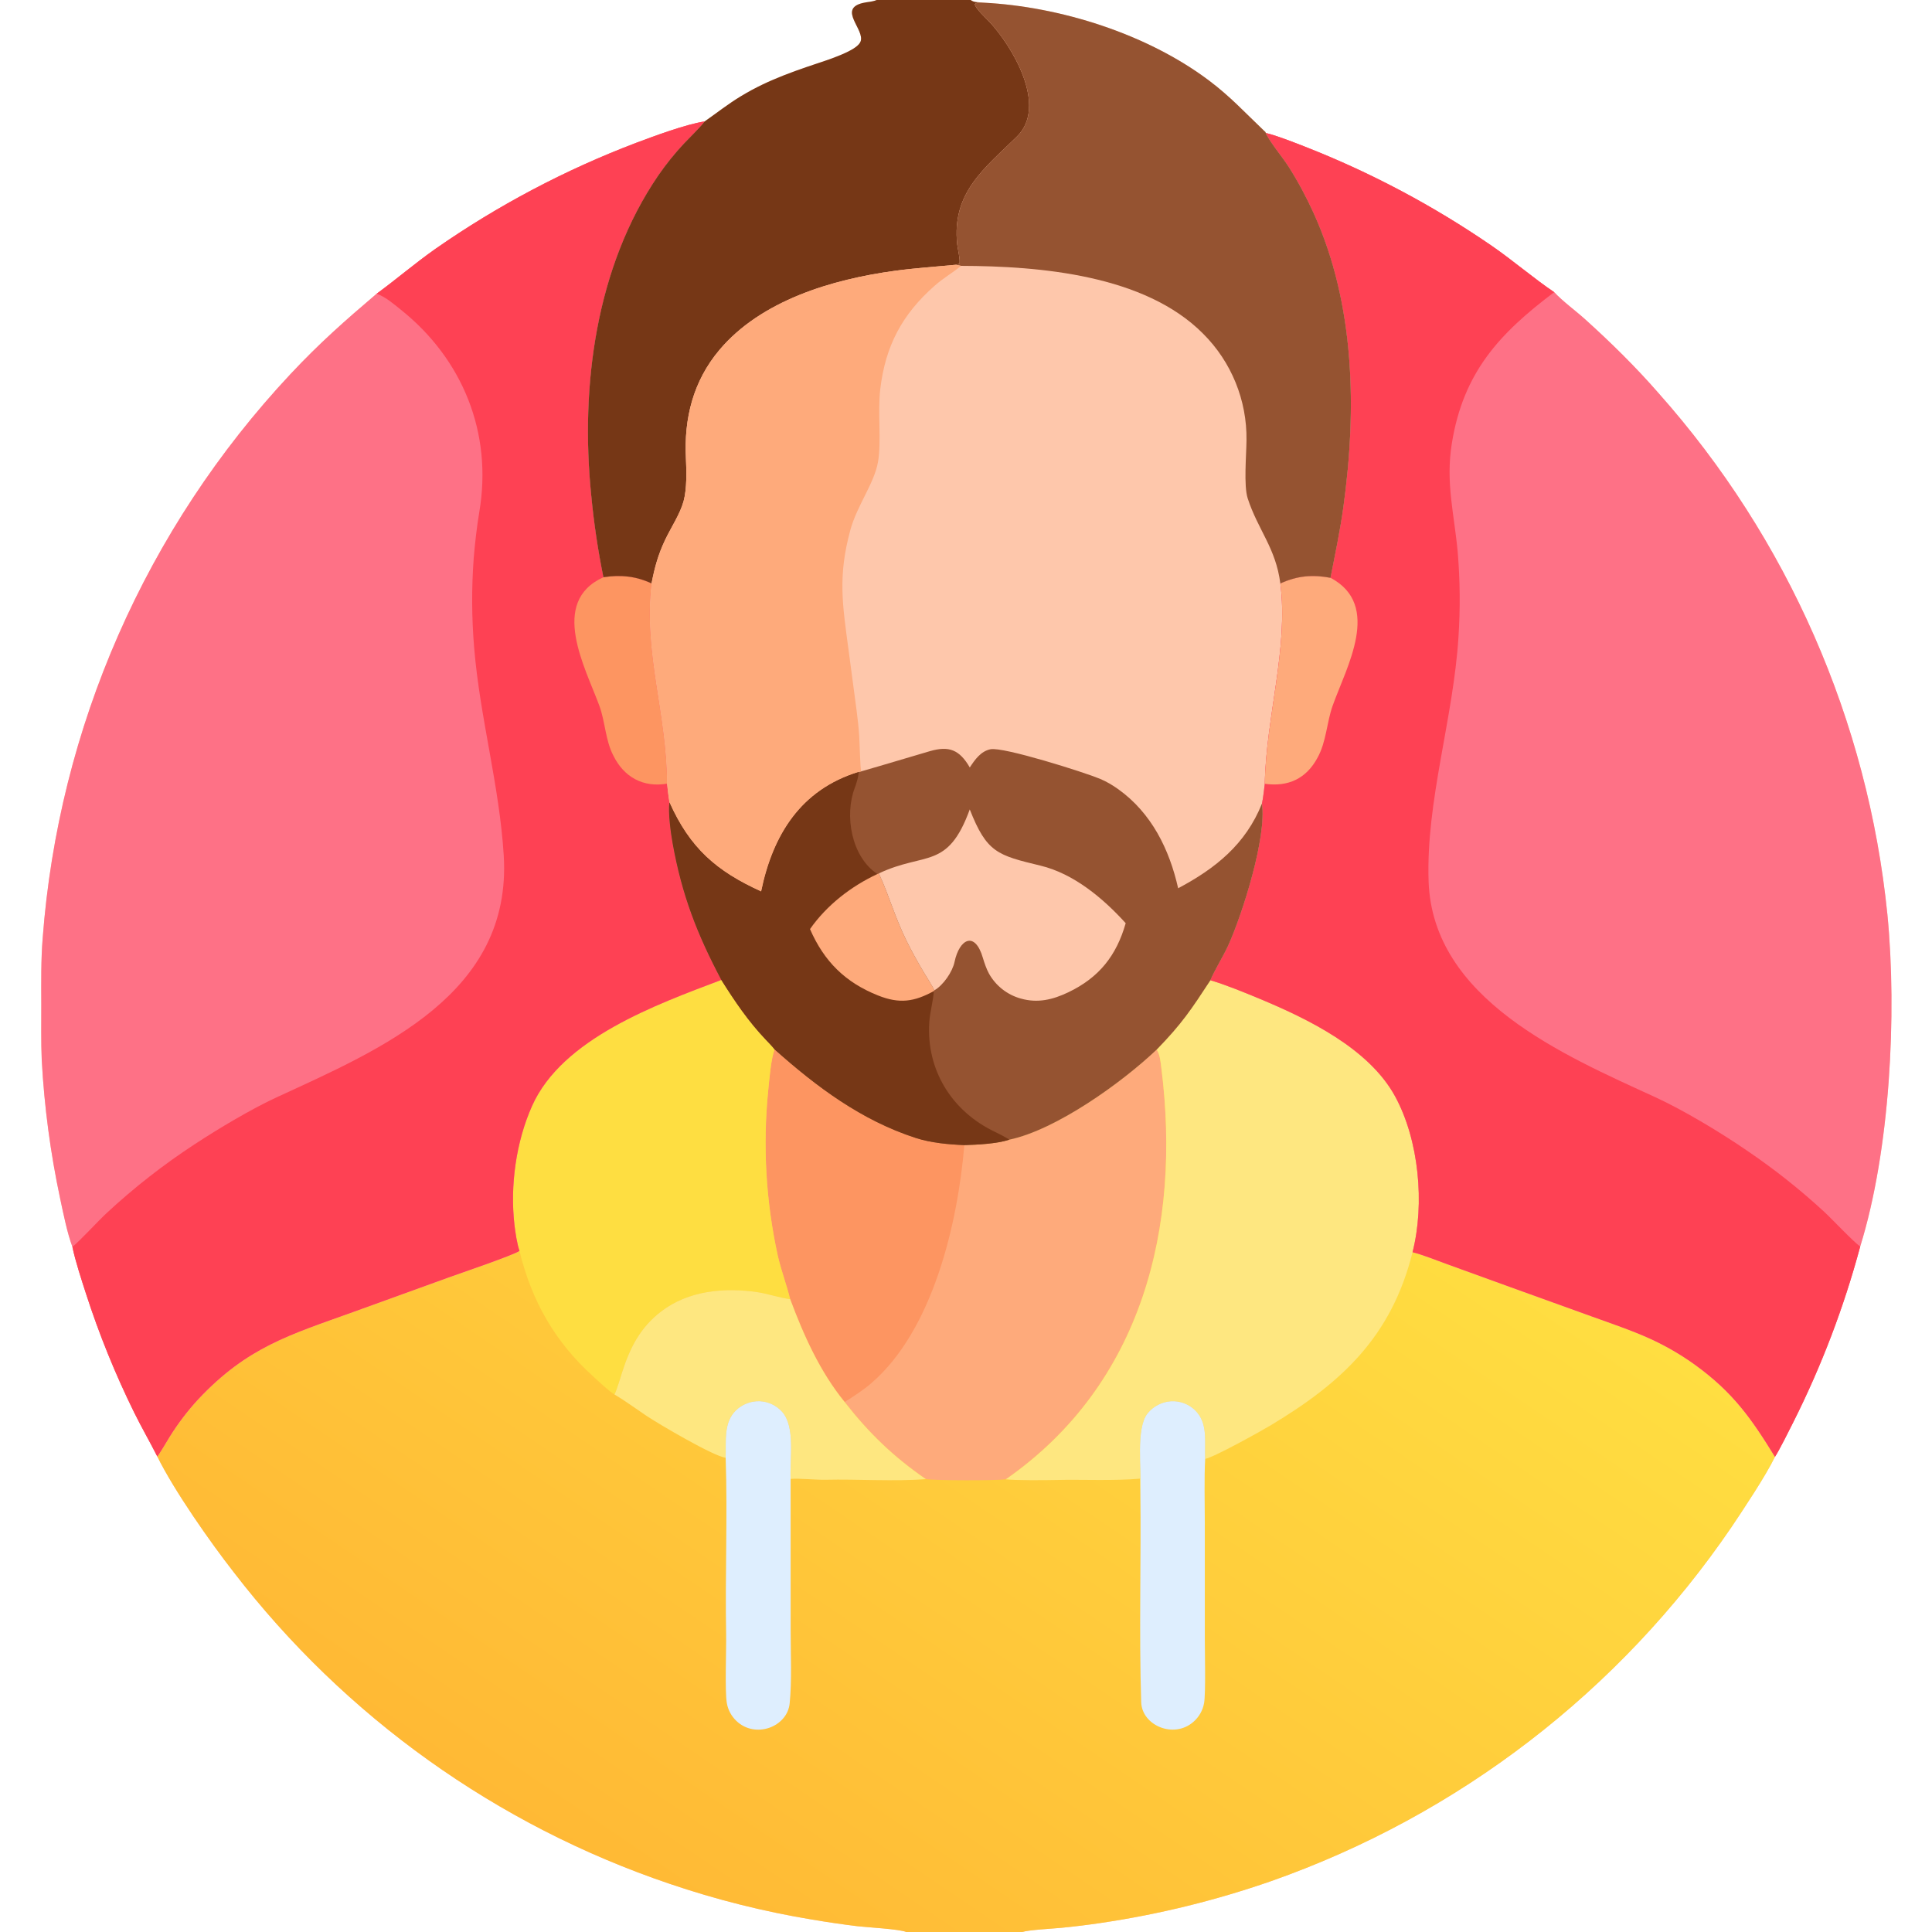
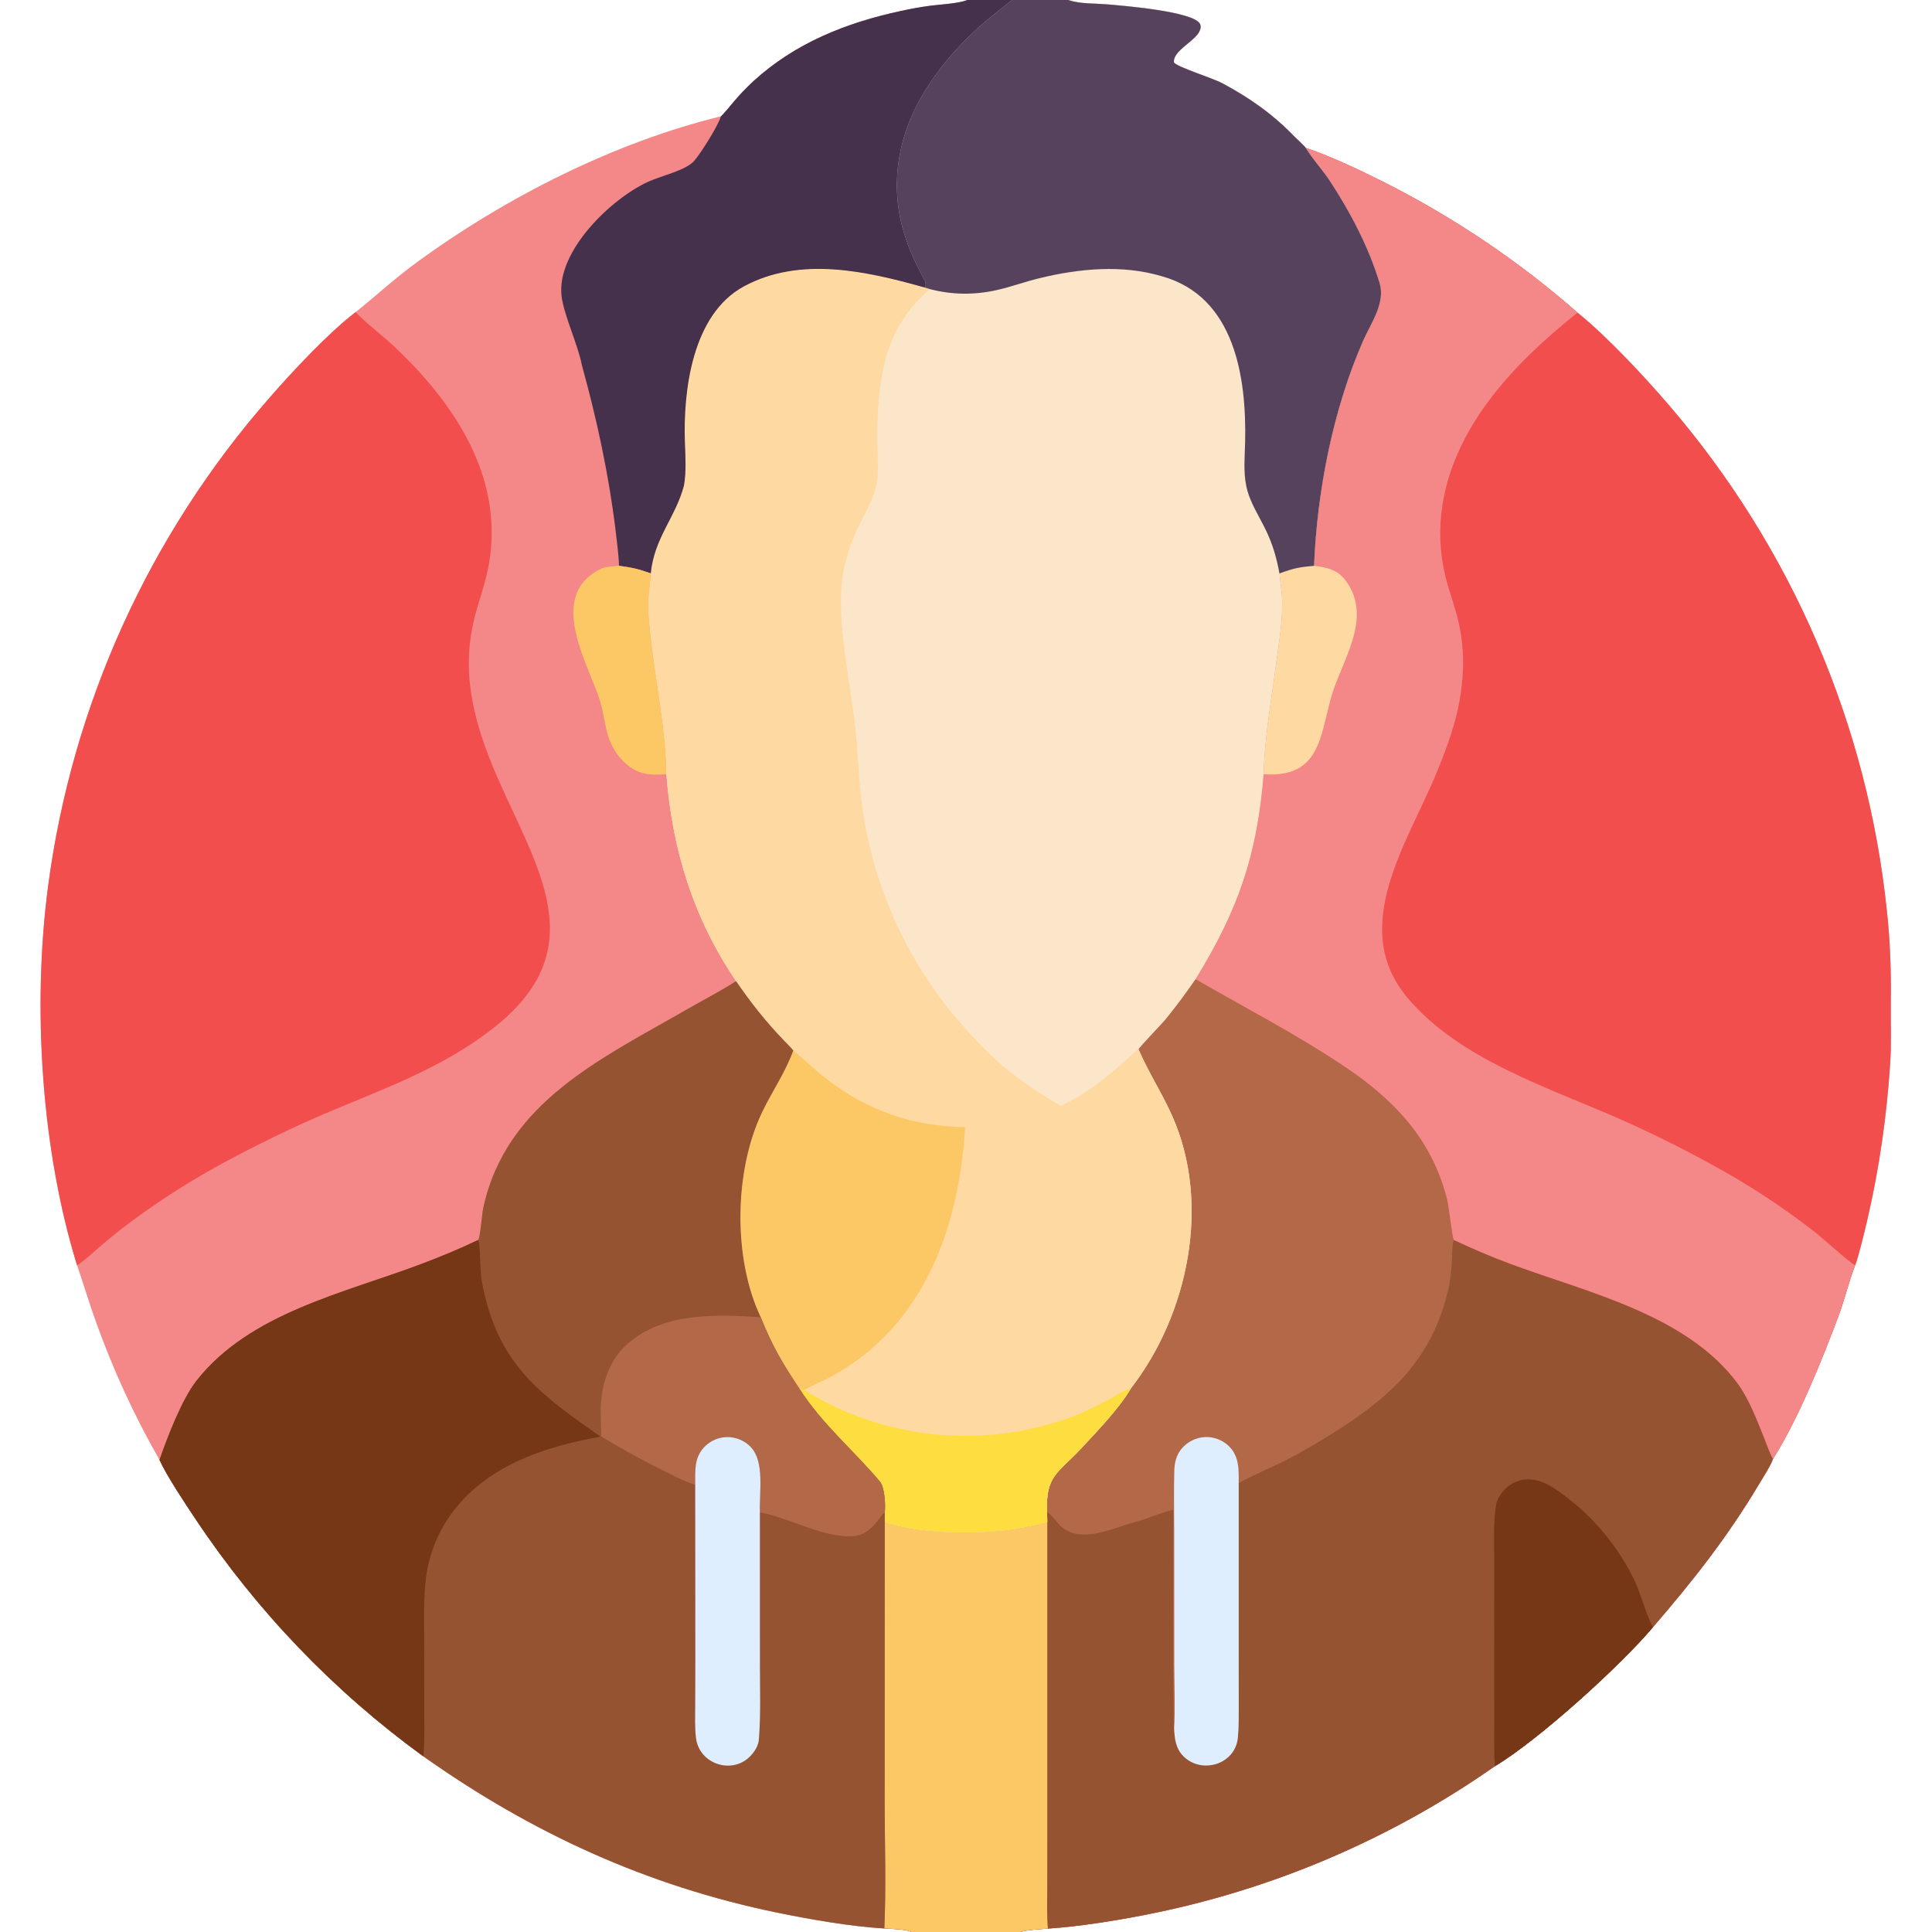
<svg xmlns="http://www.w3.org/2000/svg" width="512" height="512" viewBox="0 0 512 512">
-   <path fill="#FEC7AB" d="M232.35 0L257.233 0C258.268 0.774 259.285 0.504 260.59 0.706C280.996 1.74 303.961 8.989 320.387 21.332C326.068 25.601 329.929 29.841 335.002 34.669C335.43 35.077 335.286 34.827 335.454 35.245C338.281 35.888 343.07 37.8 345.908 38.9C363.32 45.737 379.895 54.539 395.311 65.135C400.904 68.984 406.718 73.988 411.881 77.428C414.079 79.818 417.557 82.344 420.081 84.623C426.907 90.786 433.444 97.207 439.495 104.144C473.77 142.674 495.007 191.04 500.179 242.349C502.764 268.751 500.867 304.94 492.976 330.32C488.66 346.397 482.721 361.993 475.249 376.869C474.412 378.549 471.348 384.688 470.384 386.064C467.914 391.159 462.03 399.976 458.83 404.742C429.205 448.202 386.469 481.059 336.856 498.52C322.213 503.615 307.123 507.323 291.786 509.595C288.285 510.116 284.771 510.549 281.248 510.893C279.042 511.099 272.517 511.451 270.927 512L240.168 512C238.323 511.215 229.904 510.778 227.221 510.465C223.219 509.973 219.228 509.389 215.252 508.713C202.404 506.588 189.752 503.412 177.424 499.217C131.599 483.709 91.401 454.963 61.911 416.613C55.766 408.746 46.158 395.069 41.68 385.971C39.706 382.049 37.524 378.323 35.5 374.202C30.517 364.073 26.273 353.598 22.799 342.857C21.608 339.182 19.947 334.104 19.188 330.426C17.838 326.847 16.751 321.456 15.947 317.662C13.37 305.584 11.738 293.324 11.065 280.993C10.849 276.22 10.958 270.888 10.942 266.087C10.923 260.354 10.85 254.398 11.305 248.7C15.511 192.806 38.69 140.027 77.002 99.113C84.759 90.843 91.29 85.098 99.823 77.832C105.161 73.928 109.74 69.945 115.373 65.968C131.898 54.443 149.78 44.998 168.615 37.845C173.448 36.032 181.664 32.97 186.74 32.178C190.176 29.786 192.781 27.66 196.432 25.45C204.001 20.868 211.483 18.521 219.786 15.728C221.737 14.978 227.261 13.101 228.058 11.009C229.265 7.84 221.937 2.388 228.66 0.788C230.08 0.45 230.912 0.569 232.35 0Z" />
-   <defs>
-     <linearGradient id="gradient_0" gradientUnits="userSpaceOnUse" x1="174.218" y1="507.035" x2="328.108" y2="280.054">
-       <stop offset="0" stop-color="#FFB935" />
-       <stop offset="1" stop-color="#FFDE41" />
-     </linearGradient>
-   </defs>
-   <path fill="url(#gradient_0)" d="M191.159 259.681C194.754 265.392 198.287 270.624 202.945 275.524C203.657 276.273 204.696 277.319 205.284 278.109C216.418 288.027 228.263 296.9 242.7 301.572C246.707 302.869 251.363 303.296 255.56 303.461C259.082 303.358 264.134 303.116 267.482 302.027C279.866 299.419 297.254 286.976 306.55 278.139C313.238 271.258 315.636 267.606 320.774 259.775C324.696 260.916 329.975 263.08 333.771 264.661C346.654 270.026 362.773 277.845 369.7 290.508C376.059 302.134 377.614 319.075 374.341 331.845C376.807 332.434 380.988 334.1 383.557 335.032L400.284 341.098L421.908 348.893C426.954 350.709 432.504 352.587 437.343 354.791C441.497 356.689 445.456 358.987 449.163 361.654C459.267 368.964 464.101 375.855 470.384 386.064C467.914 391.159 462.03 399.976 458.83 404.742C429.205 448.202 386.469 481.059 336.856 498.52C322.213 503.615 307.123 507.323 291.786 509.595C288.285 510.116 284.771 510.549 281.248 510.893C279.042 511.099 272.517 511.451 270.927 512L240.168 512C238.323 511.215 229.904 510.778 227.221 510.465C223.219 509.973 219.228 509.389 215.252 508.713C202.404 506.588 189.752 503.412 177.424 499.217C131.599 483.709 91.401 454.963 61.911 416.613C55.766 408.746 46.158 395.069 41.68 385.971C42.324 385.236 44.341 381.729 45.033 380.639C47.216 377.147 49.719 373.865 52.509 370.836C65.521 356.967 76.742 353.751 93.683 347.654L118.976 338.499C121.614 337.541 136.147 332.604 137.671 331.492C137.048 329.851 136.537 326.393 136.333 324.62C135.141 314.241 136.741 302.637 140.99 293.1C148.97 275.186 173.854 266.241 191.159 259.681Z" />
-   <path fill="#FEAA7B" d="M306.55 278.139C307.426 279.578 307.564 281.369 307.773 283.028C313.07 325.117 302.75 366.828 266.55 392.032C263.769 392.385 248.088 392.37 245.365 391.981C236.687 385.991 230.29 379.79 223.841 371.55C217.289 363.519 212.989 353.896 209.398 344.283C208.472 340.486 207.054 336.829 206.108 332.699C202.968 318.345 202.118 303.586 203.588 288.967C203.854 286.321 204.345 280.354 205.284 278.109C216.418 288.027 228.263 296.9 242.7 301.572C246.707 302.869 251.363 303.296 255.56 303.461C259.082 303.358 264.134 303.116 267.482 302.027C279.866 299.419 297.254 286.976 306.55 278.139Z" />
-   <path fill="#FD9561" d="M205.284 278.109C216.418 288.027 228.263 296.9 242.7 301.572C246.707 302.869 251.363 303.296 255.56 303.461C253.806 324.156 247.285 352.522 230.82 366.637C228.795 368.373 226.12 370.12 223.841 371.55C217.289 363.519 212.989 353.896 209.398 344.283C208.472 340.486 207.054 336.829 206.108 332.699C202.968 318.345 202.118 303.586 203.588 288.967C203.854 286.321 204.345 280.354 205.284 278.109Z" />
-   <path fill="#FEE780" d="M320.774 259.775C324.696 260.916 329.975 263.08 333.771 264.661C346.654 270.026 362.773 277.845 369.7 290.508C376.059 302.134 377.614 319.075 374.341 331.845C368.79 354.122 355.682 366.364 336.742 377.727C334.052 379.34 321.842 386.132 319.384 386.627C319.209 382.042 320.195 377.101 316.693 373.713C314.992 372.067 312.68 371.208 310.317 371.344C307.915 371.507 305.686 372.652 304.156 374.511C300.922 378.482 302.559 389.467 302.21 395.084C302.085 394.263 302.111 392.736 302.099 391.854C295.531 392.481 286.608 392.038 279.824 392.208C277.125 392.275 268.922 392.33 266.55 392.032C302.75 366.828 313.07 325.117 307.773 283.028C307.564 281.369 307.426 279.578 306.55 278.139C313.238 271.258 315.636 267.606 320.774 259.775Z" />
-   <path fill="#FEDE41" d="M191.159 259.681C194.754 265.392 198.287 270.624 202.945 275.524C203.657 276.273 204.696 277.319 205.284 278.109C204.345 280.354 203.854 286.321 203.588 288.967C202.118 303.586 202.968 318.345 206.108 332.699C207.054 336.829 208.472 340.486 209.398 344.283C206.495 343.924 203.555 342.848 200.642 342.423C191.915 341.153 182.433 342.012 175.225 347.541C169.704 351.75 166.947 357.143 164.881 363.621C164.475 364.896 163.379 368.581 162.832 369.548C161.401 368.709 158.602 366.023 157.238 364.797C147.083 355.665 140.86 344.715 137.671 331.492C137.048 329.851 136.537 326.393 136.333 324.62C135.141 314.241 136.741 302.637 140.99 293.1C148.97 275.186 173.854 266.241 191.159 259.681Z" />
-   <path fill="#FEE780" d="M162.832 369.548C163.379 368.581 164.475 364.896 164.881 363.621C166.947 357.143 169.704 351.75 175.225 347.541C182.433 342.012 191.915 341.153 200.642 342.423C203.555 342.848 206.495 343.924 209.398 344.283C212.989 353.896 217.289 363.519 223.841 371.55C230.29 379.79 236.687 385.991 245.365 391.981C237.153 392.639 227.118 391.954 218.804 392.154C216.282 392.215 211.756 391.723 209.521 391.927C209.293 386.52 210.8 378.101 207.288 374.152C205.78 372.467 203.663 371.452 201.404 371.332C199.033 371.235 196.725 372.115 195.021 373.766C191.698 377.027 192.445 381.857 192.31 386.322C189.172 385.965 174.72 377.479 171.229 375.147C168.96 373.632 165.633 371.2 163.093 369.699L162.832 369.548Z" />
-   <path fill="#DEEEFE" d="M192.31 386.322C192.445 381.857 191.698 377.027 195.021 373.766C196.725 372.115 199.033 371.235 201.404 371.332C203.663 371.452 205.78 372.467 207.288 374.152C210.8 378.101 209.293 386.52 209.521 391.927L209.533 432.189C209.534 438.246 209.877 445.494 209.267 451.435C208.626 457.676 200.14 460.864 195.14 456.053C193.814 454.791 192.929 453.135 192.617 451.331C192.062 448.081 192.51 437.095 192.433 433.049C192.14 417.705 192.829 401.632 192.31 386.322Z" />
-   <path fill="#DEEEFE" d="M302.21 395.084C302.559 389.467 300.922 378.482 304.156 374.511C305.686 372.652 307.915 371.507 310.317 371.344C312.68 371.208 314.992 372.067 316.693 373.713C320.195 377.101 319.209 382.042 319.384 386.627C319.101 391.717 319.287 398.365 319.286 403.56L319.291 434.505C319.293 437.883 319.551 448.656 319.099 451.317C318.756 453.263 317.751 455.032 316.254 456.322C311.023 460.892 302.626 457.223 302.431 451.123C301.834 432.495 302.435 413.74 302.21 395.084Z" />
-   <path fill="#FE7186" d="M186.74 32.178L186.572 32.39C185.104 34.209 182.92 36.269 181.273 38.016C178.779 40.681 176.487 43.529 174.416 46.535C157.862 70.79 153.789 102.37 156.661 131.064C157.352 138.421 158.436 145.737 159.908 152.979C164.443 152.271 168.443 152.66 172.667 154.609C170.496 173.056 176.778 189.276 176.778 207.68C176.961 209.322 177.122 210.963 177.409 212.589C177.032 215.476 177.747 220.646 178.267 223.547C180.707 237.169 184.75 247.594 191.159 259.681C173.854 266.241 148.97 275.186 140.99 293.1C136.741 302.637 135.141 314.241 136.333 324.62C136.537 326.393 137.048 329.851 137.671 331.492C136.147 332.604 121.614 337.541 118.976 338.499L93.683 347.654C76.742 353.751 65.521 356.967 52.509 370.836C49.719 373.865 47.216 377.147 45.033 380.639C44.341 381.729 42.324 385.236 41.68 385.971C39.706 382.049 37.524 378.323 35.5 374.202C30.517 364.073 26.273 353.598 22.799 342.857C21.608 339.182 19.947 334.104 19.188 330.426C17.838 326.847 16.751 321.456 15.947 317.662C13.37 305.584 11.738 293.324 11.065 280.993C10.849 276.22 10.958 270.888 10.942 266.087C10.923 260.354 10.85 254.398 11.305 248.7C15.511 192.806 38.69 140.027 77.002 99.113C84.759 90.843 91.29 85.098 99.823 77.832C105.161 73.928 109.74 69.945 115.373 65.968C131.898 54.443 149.78 44.998 168.615 37.845C173.448 36.032 181.664 32.97 186.74 32.178Z" />
-   <path fill="#FE4154" d="M186.74 32.178L186.572 32.39C185.104 34.209 182.92 36.269 181.273 38.016C178.779 40.681 176.487 43.529 174.416 46.535C157.862 70.79 153.789 102.37 156.661 131.064C157.352 138.421 158.436 145.737 159.908 152.979C164.443 152.271 168.443 152.66 172.667 154.609C170.496 173.056 176.778 189.276 176.778 207.68C176.961 209.322 177.122 210.963 177.409 212.589C177.032 215.476 177.747 220.646 178.267 223.547C180.707 237.169 184.75 247.594 191.159 259.681C173.854 266.241 148.97 275.186 140.99 293.1C136.741 302.637 135.141 314.241 136.333 324.62C136.537 326.393 137.048 329.851 137.671 331.492C136.147 332.604 121.614 337.541 118.976 338.499L93.683 347.654C76.742 353.751 65.521 356.967 52.509 370.836C49.719 373.865 47.216 377.147 45.033 380.639C44.341 381.729 42.324 385.236 41.68 385.971C39.706 382.049 37.524 378.323 35.5 374.202C30.517 364.073 26.273 353.598 22.799 342.857C21.608 339.182 19.947 334.104 19.188 330.426C21.093 328.95 25.959 323.604 28.295 321.447C35.532 314.73 43.324 308.639 51.589 303.237C57.812 299.145 66.642 293.876 73.324 290.795C101.061 278.007 135.745 263.419 133.497 226.723C132.358 208.134 127.202 190.326 125.661 171.698C124.995 163.805 124.953 155.872 125.536 147.972C125.853 144.056 126.39 139.399 127.028 135.625C130.559 114.744 122.641 95.142 106.139 82.008C104.127 80.407 102.309 78.776 99.823 77.832C105.161 73.928 109.74 69.945 115.373 65.968C131.898 54.443 149.78 44.998 168.615 37.845C173.448 36.032 181.664 32.97 186.74 32.178Z" />
-   <path fill="#FD9561" d="M159.908 152.979C164.443 152.271 168.443 152.66 172.667 154.609C170.496 173.056 176.778 189.276 176.778 207.68C170.434 208.76 165.344 205.941 162.536 200.225C160.424 196.173 160.392 191.295 158.848 187.066C155.201 177.077 145.405 159.531 159.908 152.979Z" />
-   <path fill="#FE7186" d="M335.454 35.245C338.281 35.888 343.07 37.8 345.908 38.9C363.32 45.737 379.895 54.539 395.311 65.135C400.904 68.984 406.718 73.988 411.881 77.428C414.079 79.818 417.557 82.344 420.081 84.623C426.907 90.786 433.444 97.207 439.495 104.144C473.77 142.674 495.007 191.04 500.179 242.349C502.764 268.751 500.867 304.94 492.976 330.32C488.66 346.397 482.721 361.993 475.249 376.869C474.412 378.549 471.348 384.688 470.384 386.064C464.101 375.855 459.267 368.964 449.163 361.654C445.456 358.987 441.497 356.689 437.343 354.791C432.504 352.587 426.954 350.709 421.908 348.893L400.284 341.098L383.557 335.032C380.988 334.1 376.807 332.434 374.341 331.845C377.614 319.075 376.059 302.134 369.7 290.508C362.773 277.845 346.654 270.026 333.771 264.661C329.975 263.08 324.696 260.916 320.774 259.775C321.731 257.381 324.272 253.26 325.471 250.619C329.293 242.196 335.75 221.765 334.435 212.947C334.765 211.424 334.977 209.305 335.18 207.712C335.531 189.947 341.521 171.535 339.303 154.627C343.774 152.57 347.858 152.224 352.603 153.125C353.821 146.897 355.148 140.627 356.017 134.334C359.586 108.477 359.102 80.644 348.143 56.5C346.293 52.425 344.001 48.106 341.583 44.307C339.825 41.545 337.24 38.587 335.634 35.68C335.574 35.535 335.514 35.39 335.454 35.245Z" />
-   <path fill="#FE4154" d="M335.454 35.245C338.281 35.888 343.07 37.8 345.908 38.9C363.32 45.737 379.895 54.539 395.311 65.135C400.904 68.984 406.718 73.988 411.881 77.428C397.426 88.327 387.777 98.617 384.745 117.546C383.072 127.995 385.395 136.211 386.308 146.319C386.935 153.769 387.004 161.255 386.515 168.716C385.18 190.409 377.867 212.237 378.594 233.553C379.661 264.833 414.46 279.657 438.615 290.741C446.174 294.21 456.157 300.232 462.976 304.924C470.152 309.788 476.957 315.178 483.334 321.049C485.357 322.903 491.339 329.282 492.976 330.32C488.66 346.397 482.721 361.993 475.249 376.869C474.412 378.549 471.348 384.688 470.384 386.064C464.101 375.855 459.267 368.964 449.163 361.654C445.456 358.987 441.497 356.689 437.343 354.791C432.504 352.587 426.954 350.709 421.908 348.893L400.284 341.098L383.557 335.032C380.988 334.1 376.807 332.434 374.341 331.845C377.614 319.075 376.059 302.134 369.7 290.508C362.773 277.845 346.654 270.026 333.771 264.661C329.975 263.08 324.696 260.916 320.774 259.775C321.731 257.381 324.272 253.26 325.471 250.619C329.293 242.196 335.75 221.765 334.435 212.947C334.765 211.424 334.977 209.305 335.18 207.712C335.531 189.947 341.521 171.535 339.303 154.627C343.774 152.57 347.858 152.224 352.603 153.125C353.821 146.897 355.148 140.627 356.017 134.334C359.586 108.477 359.102 80.644 348.143 56.5C346.293 52.425 344.001 48.106 341.583 44.307C339.825 41.545 337.24 38.587 335.634 35.68C335.574 35.535 335.514 35.39 335.454 35.245Z" />
-   <path fill="#FEAA7B" d="M339.303 154.627C343.774 152.57 347.858 152.224 352.603 153.125C366.319 160.394 356.755 176.873 353.155 187.051C351.578 191.513 351.497 196.579 349.165 200.785C346.188 206.358 341.362 208.581 335.18 207.712C335.531 189.947 341.521 171.535 339.303 154.627Z" />
-   <path fill="#955331" d="M257.006 203.385C258.345 201.327 259.911 199.093 262.48 198.561C265.874 197.857 287.471 204.702 291.501 206.391C293.237 207.118 294.83 208.061 296.359 209.155C305.158 215.45 309.899 225.075 312.221 235.399C322.098 230.162 330.123 223.753 334.435 212.947C335.75 221.765 329.293 242.196 325.471 250.619C324.272 253.26 321.731 257.381 320.774 259.775C315.636 267.606 313.238 271.258 306.55 278.139C297.254 286.976 279.866 299.419 267.482 302.027C264.134 303.116 259.082 303.358 255.56 303.461C251.363 303.296 246.707 302.869 242.7 301.572C228.263 296.9 216.418 288.027 205.284 278.109C204.696 277.319 203.657 276.273 202.945 275.524C198.287 270.624 194.754 265.392 191.159 259.681C184.75 247.594 180.707 237.169 178.267 223.547C177.747 220.646 177.032 215.476 177.409 212.589C182.839 224.751 189.868 230.863 201.708 236.232C204.806 221.199 212.233 209.276 227.477 204.573L228.22 204.424C234.285 202.694 240.329 200.844 246.384 199.079C251.495 197.589 254.255 198.669 257.006 203.385Z" />
-   <path fill="#763716" d="M201.708 236.232C204.806 221.199 212.233 209.276 227.477 204.573C227.699 205.303 226.869 207.907 226.537 208.767C223.734 216.01 225.576 227.056 232.523 231.626L232.903 231.459L233.049 231.773C235.653 237.461 237.123 242.957 240.211 249.264C241.655 252.168 243.216 255.013 244.889 257.791C245.469 258.767 247.236 261.544 247.624 262.441L247.465 262.652C247.33 265.275 246.451 268.134 246.27 270.895C245.437 283.597 252.27 294.529 263.677 299.959C264.599 300.398 266.638 301.437 267.482 302.027C264.134 303.116 259.082 303.358 255.56 303.461C251.363 303.296 246.707 302.869 242.7 301.572C228.263 296.9 216.418 288.027 205.284 278.109C204.696 277.319 203.657 276.273 202.945 275.524C198.287 270.624 194.754 265.392 191.159 259.681C184.75 247.594 180.707 237.169 178.267 223.547C177.747 220.646 177.032 215.476 177.409 212.589C182.839 224.751 189.868 230.863 201.708 236.232Z" />
-   <path fill="#FEAA7B" d="M232.523 231.626L232.903 231.459L233.049 231.773C235.653 237.461 237.123 242.957 240.211 249.264C241.655 252.168 243.216 255.013 244.889 257.791C245.469 258.767 247.236 261.544 247.624 262.441L247.465 262.652C242.264 265.495 238.383 266.071 232.712 263.818C224.001 260.355 218.391 254.784 214.659 246.221C219.08 239.883 225.555 234.874 232.523 231.626Z" />
-   <path fill="#FEC7AB" d="M256.996 214.503C261.504 225.941 264.285 226.641 275.76 229.408C284.536 231.525 292.325 238.031 298.32 244.657C295.874 253.241 291.269 259.076 283.093 262.977C278.984 264.938 274.993 265.902 270.493 264.619C266.931 263.627 263.91 261.257 262.097 258.034C261.454 256.89 260.837 255.095 260.474 253.85C258.375 246.646 254.252 248.778 252.961 254.928C252.412 257.54 249.994 261.078 247.624 262.441C247.236 261.544 245.469 258.767 244.889 257.791C243.216 255.013 241.655 252.168 240.211 249.264C237.123 242.957 235.653 237.461 233.049 231.773L232.903 231.459C245.206 225.65 251.128 230.621 256.996 214.503Z" />
-   <path fill="#763716" d="M232.35 0L257.233 0C258.268 0.774 259.285 0.504 260.59 0.706C259.416 0.735 259.123 0.534 258.323 1.076C258.457 2.22 261.29 4.809 262.132 5.703C268.218 12.164 277.787 28.063 269.49 36.197C260.872 44.645 252.213 51.018 253.67 64.754C253.779 65.788 254.574 69.145 254.23 69.904L253.308 70.166C247.997 70.679 242.387 71.054 237.139 71.768C220.601 74.018 201.709 79.588 190.642 92.753C183.662 101.056 181.236 110.907 181.778 121.517C181.95 124.897 182.039 129.569 181.161 132.808C180.256 136.146 177.87 139.734 176.344 142.914C174.425 146.915 173.509 150.293 172.667 154.609C168.443 152.66 164.443 152.271 159.908 152.979C158.436 145.737 157.352 138.421 156.661 131.064C153.789 102.37 157.862 70.79 174.416 46.535C176.487 43.529 178.779 40.681 181.273 38.016C182.92 36.269 185.104 34.209 186.572 32.39L186.74 32.178C190.176 29.786 192.781 27.66 196.432 25.45C204.001 20.868 211.483 18.521 219.786 15.728C221.737 14.978 227.261 13.101 228.058 11.009C229.265 7.84 221.937 2.388 228.66 0.788C230.08 0.45 230.912 0.569 232.35 0Z" />
-   <path fill="#955331" d="M260.59 0.706C280.996 1.74 303.961 8.989 320.387 21.332C326.068 25.601 329.929 29.841 335.002 34.669C335.43 35.077 335.286 34.827 335.454 35.245C335.514 35.39 335.574 35.535 335.634 35.68C337.24 38.587 339.825 41.545 341.583 44.307C344.001 48.106 346.293 52.425 348.143 56.5C359.102 80.644 359.586 108.477 356.017 134.334C355.148 140.627 353.821 146.897 352.603 153.125C347.858 152.224 343.774 152.57 339.303 154.627C338.1 145.2 333.353 140.405 330.655 132.077C329.56 128.697 330.308 120.572 330.334 116.673C330.483 106.09 326.334 95.9 318.836 88.43C303.353 72.823 275.566 70.521 254.682 70.452L253.308 70.166L254.23 69.904C254.574 69.145 253.779 65.788 253.67 64.754C252.213 51.018 260.872 44.645 269.49 36.197C277.787 28.063 268.218 12.164 262.132 5.703C261.29 4.809 258.457 2.22 258.323 1.076C259.123 0.534 259.416 0.735 260.59 0.706Z" />
-   <path fill="#FEAA7B" d="M253.308 70.166L254.682 70.452L254.497 70.607C252.354 72.376 250.151 73.558 247.711 75.704C239.048 83.324 234.624 91.711 233.279 103.124C232.558 109.242 233.629 116.961 232.681 122.417C231.691 128.115 227.122 133.945 225.345 140.483C222.01 152.751 223.269 160.241 224.875 172.237L226.996 188.186C227.304 190.546 227.543 192.713 227.7 194.995C227.803 196.499 227.958 203.616 228.22 204.424L227.477 204.573C212.233 209.276 204.806 221.199 201.708 236.232C189.868 230.863 182.839 224.751 177.409 212.589C177.122 210.963 176.961 209.322 176.778 207.68C176.778 189.276 170.496 173.056 172.667 154.609C173.509 150.293 174.425 146.915 176.344 142.914C177.87 139.734 180.256 136.146 181.161 132.808C182.039 129.569 181.95 124.897 181.778 121.517C181.236 110.907 183.662 101.056 190.642 92.753C201.709 79.588 220.601 74.018 237.139 71.768C242.387 71.054 247.997 70.679 253.308 70.166Z" />
+   <path fill="#F48787" d="M256.322 0L268.199 0L283.13 0C283.197 0.025 283.263 0.051 283.331 0.074C286.159 1.037 290.094 0.879 293.098 1.131C296.896 1.449 316.579 2.989 318.05 6.4C318.368 7.137 318.102 7.924 317.727 8.578C316.281 11.102 310.724 13.648 311.116 16.554C312.018 17.803 321.262 20.628 323.977 22.082C331.201 25.95 337.32 30.255 343.053 36.194C343.646 36.809 345.711 38.673 346.051 39.203C351.997 41.142 359.887 44.836 365.549 47.684C384.497 57.091 402.145 68.915 418.054 82.859C425.779 89.053 435.881 99.891 442.322 107.416C474.799 145.177 494.942 191.972 500.049 241.515C500.914 249.264 501.183 257.44 501.076 265.233C501.006 270.372 501.252 276.509 500.93 281.569C500.047 295.477 498.008 309.826 494.822 323.394C494.297 325.627 492.489 333.314 491.633 335.312L491.535 335.561C489.973 339.621 488.846 344.404 487.289 348.558C482.847 360.411 476.622 375.948 469.867 386.624C469.316 388.303 466.925 392.026 465.93 393.689C457.673 407.485 448.524 419.07 438.055 431.212C429.631 441.266 407.665 461.213 396.174 468.049C368.306 487.568 336.644 501.008 303.244 507.497C295.457 509.031 285.704 510.581 277.725 511.094C275.866 511.259 271.986 511.417 270.425 512L241.601 512C240.06 511.234 236.211 511.169 234.346 511.07C225.382 510.532 214.798 508.686 205.996 506.876C171.351 499.752 140.903 485.764 112.132 465.412C88.499 448.228 68.103 426.986 51.894 402.674C49.213 398.684 44.206 391.147 42.277 386.892C35.597 375.218 29.961 362.976 25.433 350.311C23.629 345.32 22.139 340.308 20.422 335.299C10.922 304.62 8.537 266.615 12.764 234.757C19.126 186.763 39.562 141.73 71.492 105.339C77.558 98.38 87.001 88.254 94.246 82.71C100.014 78.103 104.762 73.643 110.972 69.132C134.367 52.14 162.933 37.696 191.039 30.83C191.883 30.106 193.631 27.912 194.444 26.962C196.061 25.044 197.795 23.228 199.638 21.526C210.788 11.347 224.259 6.018 238.789 2.893C241.397 2.312 244.029 1.847 246.678 1.5C249.208 1.171 254.191 0.918 256.322 0Z" />
+   <path fill="#F24E4E" d="M346.051 39.203C351.997 41.142 359.887 44.836 365.549 47.684C384.497 57.091 402.145 68.915 418.054 82.859C425.779 89.053 435.881 99.891 442.322 107.416C474.799 145.177 494.942 191.972 500.049 241.515C500.914 249.264 501.183 257.44 501.076 265.233C501.006 270.372 501.252 276.509 500.93 281.569C500.047 295.477 498.008 309.826 494.822 323.394C494.297 325.627 492.489 333.314 491.633 335.312L491.535 335.561C489.973 339.621 488.846 344.404 487.289 348.558C482.847 360.411 476.622 375.948 469.867 386.624C469.316 388.303 466.925 392.026 465.93 393.689C457.673 407.485 448.524 419.07 438.055 431.212C429.631 441.266 407.665 461.213 396.174 468.049C368.306 487.568 336.644 501.008 303.244 507.497C295.457 509.031 285.704 510.581 277.725 511.094C275.866 511.259 271.986 511.417 270.425 512L241.601 512C240.06 511.234 236.211 511.169 234.346 511.07C234.839 501.101 234.447 487.561 234.446 477.382L234.475 403.342C243.748 406.826 262.708 406.833 272.368 404.559C273.603 404.268 276.428 403.819 277.535 403.353L277.489 400.693C277.059 391.054 280.36 390.439 286.371 384.004C290.509 379.573 296.646 373.188 299.678 367.972C314.944 348.267 320.951 319.008 310.7 295.845C307.982 289.705 304.47 284.412 301.712 278.069C302.126 277.275 307.799 271.471 309.025 269.961C311.852 266.477 314.247 263.194 316.827 259.503C328.131 241.154 333.111 226.785 334.875 205.191C335.147 195.005 337.006 185.104 338.312 175.029C339.105 168.909 340.237 162.87 339.611 156.687C339.452 155.11 339.217 153.549 339.072 151.972C342.751 150.601 344.34 150.276 348.24 149.937C349.016 130.213 353.303 108.275 361.321 90.154C363.313 85.65 367.211 80.28 365.613 75.015C362.705 65.433 357.873 56.229 352.383 47.877C350.439 44.93 348.09 42.468 346.255 39.533L346.051 39.203Z" />
+   <path fill="#955331" d="M316.827 259.503C330.063 267.123 343.389 274.003 356.115 282.507C369.417 291.396 379.402 301.793 383.462 317.722C384.024 319.927 384.794 327.648 385.264 328.59C390.668 331.103 394.723 332.871 400.385 334.976C420.603 342.489 446.994 348.36 460.494 366.632C463.508 370.71 465.611 376.332 467.508 381.025C468.153 382.621 469.03 385.252 469.867 386.624C469.316 388.303 466.925 392.026 465.93 393.689C457.673 407.485 448.524 419.07 438.055 431.212C429.631 441.266 407.665 461.213 396.174 468.049C368.306 487.568 336.644 501.008 303.244 507.497C295.457 509.031 285.704 510.581 277.725 511.094C275.866 511.259 271.986 511.417 270.425 512L241.601 512C240.06 511.234 236.211 511.169 234.346 511.07C234.839 501.101 234.447 487.561 234.446 477.382L234.475 403.342C243.748 406.826 262.708 406.833 272.368 404.559C273.603 404.268 276.428 403.819 277.535 403.353L277.489 400.693C277.059 391.054 280.36 390.439 286.371 384.004C290.509 379.573 296.646 373.188 299.678 367.972C314.944 348.267 320.951 319.008 310.7 295.845C307.982 289.705 304.47 284.412 301.712 278.069C302.126 277.275 307.799 271.471 309.025 269.961C311.852 266.477 314.247 263.194 316.827 259.503Z" />
+   <path fill="#B36948" d="M316.827 259.503C330.063 267.123 343.389 274.003 356.115 282.507C369.417 291.396 379.402 301.793 383.462 317.722C384.024 319.927 384.794 327.648 385.264 328.59C384.78 329.859 384.863 333.185 384.733 334.673C384.51 337.227 384.396 339.69 383.685 342.193C378.97 362.071 366.332 371.933 349.778 381.924C346.811 383.729 343.78 385.427 340.692 387.016C339.108 387.817 328.9 392.479 328.265 393.059L328.265 438.552L328.278 451.989C328.278 454.923 328.321 457.449 328.046 460.465C327.402 467.532 318.611 470.224 313.732 465.533C311.583 463.467 311.272 460.781 311.153 457.939C310.685 456.912 310.945 404.957 310.949 400.087C307.519 400.923 304.158 402.477 300.77 403.377C294.486 405.045 285.408 409.795 280.235 403.507C279.352 402.433 278.607 401.493 277.489 400.693C277.059 391.054 280.36 390.439 286.371 384.004C290.509 379.573 296.646 373.188 299.678 367.972C314.944 348.267 320.951 319.008 310.7 295.845C307.982 289.705 304.47 284.412 301.712 278.069C302.126 277.275 307.799 271.471 309.025 269.961C311.852 266.477 314.247 263.194 316.827 259.503Z" />
+   <path fill="#DEEEFE" d="M311.153 457.939C311.472 454.021 311.192 444.996 311.192 440.774L311.174 405.693C311.156 400.385 311.053 395.035 311.205 389.73C311.266 387.619 311.736 385.604 313.116 383.943C314.673 382.092 316.926 380.966 319.341 380.833C321.691 380.737 323.977 381.61 325.664 383.249C328.45 385.975 328.286 389.523 328.265 393.059L328.265 438.552L328.278 451.989C328.278 454.923 328.321 457.449 328.046 460.465C327.402 467.532 318.611 470.224 313.732 465.533C311.583 463.467 311.272 460.781 311.153 457.939Z" />
+   <path fill="#FCC865" d="M234.475 403.342C243.748 406.826 262.708 406.833 272.368 404.559C273.603 404.268 276.428 403.819 277.535 403.353L277.536 477.709L277.528 499.527C277.527 502.428 277.363 508.518 277.725 511.094C275.866 511.259 271.986 511.417 270.425 512L241.601 512C240.06 511.234 236.211 511.169 234.346 511.07C234.839 501.101 234.447 487.561 234.446 477.382L234.475 403.342Z" />
+   <path fill="#763716" d="M396.174 468.049C395.894 464.975 395.996 459.22 395.992 455.969L395.981 434.367L395.977 413.48C395.972 408.729 395.722 402.99 396.548 398.352C397.123 396.374 398.989 394.113 400.743 393.168C406.103 390.279 410.843 393.444 415.027 396.679C422.787 402.57 429.032 410.223 433.248 419.007C434.86 422.435 436.451 428.56 438.055 431.212C429.631 441.266 407.665 461.213 396.174 468.049Z" />
+   <path fill="#F48787" d="M346.051 39.203C351.997 41.142 359.887 44.836 365.549 47.684C384.497 57.091 402.145 68.915 418.054 82.859C401.177 96.315 384.416 113.712 381.944 136.23C381.277 142.585 381.872 149.01 383.695 155.135C384.63 158.314 385.894 161.939 386.589 165.138C387.639 169.878 387.972 174.748 387.577 179.586C386.864 188.886 384.197 196.25 380.787 204.602C373.222 223.135 357.244 245.519 372.922 264.326C386.693 280.846 410.745 288.331 429.611 296.701C439.966 301.291 450.062 306.445 459.853 312.14C467.214 316.49 474.287 321.31 481.03 326.568C483.419 328.452 489.641 334.21 491.633 335.312L491.535 335.561C489.973 339.621 488.846 344.404 487.289 348.558C482.847 360.411 476.622 375.948 469.867 386.624C469.03 385.252 468.153 382.621 467.508 381.025C465.611 376.332 463.508 370.71 460.494 366.632C446.994 348.36 420.603 342.489 400.385 334.976C394.723 332.871 390.668 331.103 385.264 328.59C384.794 327.648 384.024 319.927 383.462 317.722C379.402 301.793 369.417 291.396 356.115 282.507C343.389 274.003 330.063 267.123 316.827 259.503C328.131 241.154 333.111 226.785 334.875 205.191C335.147 195.005 337.006 185.104 338.312 175.029C339.105 168.909 340.237 162.87 339.611 156.687C339.452 155.11 339.217 153.549 339.072 151.972C342.751 150.601 344.34 150.276 348.24 149.937C349.016 130.213 353.303 108.275 361.321 90.154C363.313 85.65 367.211 80.28 365.613 75.015C362.705 65.433 357.873 56.229 352.383 47.877C350.439 44.93 348.09 42.468 346.255 39.533L346.051 39.203Z" />
+   <path fill="#FED9A1" d="M348.24 149.937C351.699 150.418 354.44 150.868 356.709 153.977C363.947 163.894 355.474 175.224 352.792 184.712C349.799 195.303 349.814 206.185 334.875 205.191C335.147 195.005 337.006 185.104 338.312 175.029C339.105 168.909 340.237 162.87 339.611 156.687C339.452 155.11 339.217 153.549 339.072 151.972C342.751 150.601 344.34 150.276 348.24 149.937Z" />
+   <path fill="#FCE6CA" d="M268.199 0L283.13 0C283.197 0.025 283.263 0.051 283.331 0.074C286.159 1.037 290.094 0.879 293.098 1.131C296.896 1.449 316.579 2.989 318.05 6.4C318.368 7.137 318.102 7.924 317.727 8.578C316.281 11.102 310.724 13.648 311.116 16.554C312.018 17.803 321.262 20.628 323.977 22.082C331.201 25.95 337.32 30.255 343.053 36.194C343.646 36.809 345.711 38.673 346.051 39.203L346.255 39.533C348.09 42.468 350.439 44.93 352.383 47.877C357.873 56.229 362.705 65.433 365.613 75.015C367.211 80.28 363.313 85.65 361.321 90.154C353.303 108.275 349.016 130.213 348.24 149.937C344.34 150.276 342.751 150.601 339.072 151.972C339.217 153.549 339.452 155.11 339.611 156.687C340.237 162.87 339.105 168.909 338.312 175.029C337.006 185.104 335.147 195.005 334.875 205.191C333.111 226.785 328.131 241.154 316.827 259.503C314.247 263.194 311.852 266.477 309.025 269.961C307.799 271.471 302.126 277.275 301.712 278.069C304.47 284.412 307.982 289.705 310.7 295.845C320.951 319.008 314.944 348.267 299.678 367.972C296.646 373.188 290.509 379.573 286.371 384.004C280.36 390.439 277.059 391.054 277.489 400.693L277.535 403.353C276.428 403.819 273.603 404.268 272.368 404.559C262.708 406.833 243.748 406.826 234.475 403.342L234.471 400.951C234.71 398.914 234.491 394.179 233.171 392.611C226.24 384.381 217.704 377.25 211.864 368.022C207.406 361.39 204.574 356.521 201.597 349.06C194.202 333.528 194.58 310.317 201.858 294.975C204.659 289.07 207.824 284.811 210.239 278.396C209.603 277.601 208.517 276.526 207.775 275.761C202.975 270.811 198.96 265.675 195.05 260.003C183.743 243.296 178.136 225.166 176.598 205.193C176.337 190.861 172.792 176.636 171.828 162.35C171.588 158.796 172.231 155.439 172.465 151.953C173.349 142.538 179.137 136.964 181.272 128.601C181.888 125.015 181.647 121.059 181.511 117.442C180.988 103.514 183.455 83.305 197.129 75.899C212.018 67.836 229.62 71.854 245.041 76.189C245.842 75.214 244.74 73.746 244.172 72.654C242.341 69.139 240.793 65.769 239.63 61.946C237.807 56.135 237.248 50.002 237.991 43.958C239.612 29.846 248.134 17.772 258.254 8.233C261.276 5.384 264.927 2.616 268.199 0Z" />
+   <path fill="#FED9A1" d="M172.465 151.953C173.349 142.538 179.137 136.964 181.272 128.601C181.888 125.015 181.647 121.059 181.511 117.442C180.988 103.514 183.455 83.305 197.129 75.899C212.018 67.836 229.62 71.854 245.041 76.189L246.424 76.614C236.55 85.186 233.654 94.942 232.74 107.856C232.522 111.001 232.446 114.154 232.513 117.305C232.787 128.832 233.119 128.523 227.765 139.094C225.278 143.894 223.694 149.111 223.093 154.483C221.95 164.958 225.083 180.025 226.432 190.855C227.391 198.556 227.471 206.112 228.453 213.5C231.349 234.927 240.482 255.03 254.714 271.307C263.41 281.295 269.697 286.365 281.037 293.03C286.756 290.528 291.522 286.9 296.224 282.866C297.506 281.766 300.493 278.903 301.712 278.069C304.47 284.412 307.982 289.705 310.7 295.845C320.951 319.008 314.944 348.267 299.678 367.972C296.646 373.188 290.509 379.573 286.371 384.004C280.36 390.439 277.059 391.054 277.489 400.693L277.535 403.353C276.428 403.819 273.603 404.268 272.368 404.559C262.708 406.833 243.748 406.826 234.475 403.342L234.471 400.951C234.71 398.914 234.491 394.179 233.171 392.611C226.24 384.381 217.704 377.25 211.864 368.022C207.406 361.39 204.574 356.521 201.597 349.06C194.202 333.528 194.58 310.317 201.858 294.975C204.659 289.07 207.824 284.811 210.239 278.396C209.603 277.601 208.517 276.526 207.775 275.761C202.975 270.811 198.96 265.675 195.05 260.003C183.743 243.296 178.136 225.166 176.598 205.193C176.337 190.861 172.792 176.636 171.828 162.35C171.588 158.796 172.231 155.439 172.465 151.953Z" />
+   <path fill="#FCC865" d="M210.239 278.396C213.259 280.912 215.807 283.426 218.951 285.872C229.758 294.278 242.041 298.567 255.753 298.702C254.229 325.189 244.804 351.712 219.932 364.984C218.879 365.547 213.707 367.926 213.232 368.342L211.864 368.022C207.406 361.39 204.574 356.521 201.597 349.06C194.202 333.528 194.58 310.317 201.858 294.975C204.659 289.07 207.824 284.811 210.239 278.396Z" />
+   <path fill="#FEDD41" d="M213.232 368.342C214.255 369.104 215.255 369.663 216.364 370.294C237.028 381.783 261.672 383.702 283.865 375.55C287.046 374.417 289.944 372.899 292.945 371.389C294.812 370.45 297.756 368.396 299.678 367.972C296.646 373.188 290.509 379.573 286.371 384.004C280.36 390.439 277.059 391.054 277.489 400.693L277.535 403.353C276.428 403.819 273.603 404.268 272.368 404.559C262.708 406.833 243.748 406.826 234.475 403.342L234.471 400.951C234.71 398.914 234.491 394.179 233.171 392.611C226.24 384.381 217.704 377.25 211.864 368.022L213.232 368.342Z" />
+   <path fill="#57425E" d="M268.199 0L283.13 0C283.197 0.025 283.263 0.051 283.331 0.074C286.159 1.037 290.094 0.879 293.098 1.131C296.896 1.449 316.579 2.989 318.05 6.4C318.368 7.137 318.102 7.924 317.727 8.578C316.281 11.102 310.724 13.648 311.116 16.554C312.018 17.803 321.262 20.628 323.977 22.082C331.201 25.95 337.32 30.255 343.053 36.194C343.646 36.809 345.711 38.673 346.051 39.203L346.255 39.533C348.09 42.468 350.439 44.93 352.383 47.877C357.873 56.229 362.705 65.433 365.613 75.015C367.211 80.28 363.313 85.65 361.321 90.154C353.303 108.275 349.016 130.213 348.24 149.937C344.34 150.276 342.751 150.601 339.072 151.972C338.31 147.897 337.364 144.486 335.572 140.715C333.679 136.729 331.162 133.131 330.262 128.747C329.489 125.045 329.88 120.935 329.968 117.193C330.37 100.017 327.24 78.642 308.002 73.242C297.433 70.052 285.972 71.163 275.389 73.744C271.577 74.674 267.837 76.063 263.99 76.912C258.124 78.206 252.221 78.14 246.424 76.614L245.041 76.189C245.842 75.214 244.74 73.746 244.172 72.654C242.341 69.139 240.793 65.769 239.63 61.946C237.807 56.135 237.248 50.002 237.991 43.958C239.612 29.846 248.134 17.772 258.254 8.233C261.276 5.384 264.927 2.616 268.199 0Z" />
+   <path fill="#955331" d="M126.737 328.599C127.288 327.724 127.702 321.766 128.051 320.152C134.137 292.003 159.563 280.471 182.208 267.395C186.394 264.978 191.101 262.592 195.05 260.003C198.96 265.675 202.975 270.811 207.775 275.761C208.517 276.526 209.603 277.601 210.239 278.396C207.824 284.811 204.659 289.07 201.858 294.975C194.58 310.317 194.202 333.528 201.597 349.06C204.574 356.521 207.406 361.39 211.864 368.022C217.704 377.25 226.24 384.381 233.171 392.611C234.491 394.179 234.71 398.914 234.471 400.951L234.475 403.342L234.446 477.382C234.447 487.561 234.839 501.101 234.346 511.07C225.382 510.532 214.798 508.686 205.996 506.876C171.351 499.752 140.903 485.764 112.132 465.412C88.499 448.228 68.103 426.986 51.894 402.674C49.213 398.684 44.206 391.147 42.277 386.892C44.315 380.967 48.204 370.845 52.043 365.945C66.162 347.924 91.341 342.663 111.71 334.951C117.112 332.906 121.533 331.07 126.737 328.599Z" />
+   <path fill="#763716" d="M126.737 328.599C127.225 329.472 127.275 335.67 127.407 337.215C127.543 338.812 127.792 340.398 128.153 341.96C132.644 362.234 143.61 369.783 159.133 380.732C144.032 383.417 128.384 388.592 119.156 401.803C116.426 405.724 114.493 410.144 113.467 414.811C112.126 420.926 112.415 428.017 112.415 434.349L112.437 455.081C112.438 456.646 112.548 464.181 112.132 465.412C88.499 448.228 68.103 426.986 51.894 402.674C49.213 398.684 44.206 391.147 42.277 386.892C44.315 380.967 48.204 370.845 52.043 365.945C66.162 347.924 91.341 342.663 111.71 334.951C117.112 332.906 121.533 331.07 126.737 328.599Z" />
+   <path fill="#B36948" d="M159.265 380.654C159.438 378.08 159.041 374.848 159.246 371.868C159.664 365.813 161.883 359.849 166.627 355.85C176.298 347.697 189.883 348.345 201.597 349.06C204.574 356.521 207.406 361.39 211.864 368.022C217.704 377.25 226.24 384.381 233.171 392.611C234.491 394.179 234.71 398.914 234.471 400.951L233.989 401.115C229.782 407.23 227.235 408.013 219.87 406.488C213.967 405.266 207.001 401.721 201.375 400.824C201.2 395.468 202.664 387.37 198.976 383.491C197.347 381.784 195.087 380.824 192.727 380.837C190.465 380.861 188.305 381.78 186.718 383.393C183.896 386.296 184.247 389.774 184.239 393.498C181.828 392.746 179.932 391.763 177.651 390.659C171.374 387.605 165.238 384.267 159.265 380.654Z" />
+   <path fill="#DEEEFE" d="M184.239 393.498C184.247 389.774 183.896 386.296 186.718 383.393C188.305 381.78 190.465 380.861 192.727 380.837C195.087 380.824 197.347 381.784 198.976 383.491C202.664 387.37 201.2 395.468 201.375 400.824L201.384 441.189C201.385 447.634 201.63 454.523 201.11 460.957C200.981 462.543 200.161 463.901 199.126 465.08C194.325 470.551 185.167 467.605 184.422 460.401C184.117 457.62 184.224 454.924 184.238 452.095L184.272 439.626L184.239 393.498Z" />
+   <path fill="#F24E4E" d="M94.246 82.71C94.296 82.773 94.346 82.836 94.396 82.899C97.72 86.231 101.627 89.098 105.07 92.389C119.644 106.322 131.975 124.211 130.107 145.35C129.471 152.547 127.718 156.375 125.917 163.023C124.221 169.417 123.81 176.083 124.706 182.636C125.861 191.033 128.587 198.653 131.934 206.29C142.349 230.048 157.071 251.178 131.592 271.763C116.716 283.781 99.658 289.109 82.373 296.745C74.557 300.199 64.084 305.392 56.564 309.629C48.191 314.311 40.162 319.583 32.536 325.403C30.29 327.14 28.095 328.943 25.954 330.809C24.415 332.145 22.117 334.331 20.422 335.299C10.922 304.62 8.537 266.615 12.764 234.757C19.126 186.763 39.562 141.73 71.492 105.339C77.558 98.38 87.001 88.254 94.246 82.71Z" />
+   <path fill="#46314C" d="M256.322 0L268.199 0C264.927 2.616 261.276 5.384 258.254 8.233C248.134 17.772 239.612 29.846 237.991 43.958C237.248 50.002 237.807 56.135 239.63 61.946C240.793 65.769 242.341 69.139 244.172 72.654C244.74 73.746 245.842 75.214 245.041 76.189C229.62 71.854 212.018 67.836 197.129 75.899C183.455 83.305 180.988 103.514 181.511 117.442C181.647 121.059 181.888 125.015 181.272 128.601C179.137 136.964 173.349 142.538 172.465 151.953C169.142 150.766 167.549 150.421 164.041 149.939C164.02 147.667 163.406 142.729 163.118 140.384C161.31 125.649 158.166 111.077 154.203 96.775C153.244 91.55 149.381 83.392 148.814 78.398C147.471 66.562 161.929 52.636 171.801 48.153C175.347 46.543 181.818 45.146 184.012 42.588C185.841 40.456 190.468 33.051 191.039 30.83C191.883 30.106 193.631 27.912 194.444 26.962C196.061 25.044 197.795 23.228 199.638 21.526C210.788 11.347 224.259 6.018 238.789 2.893C241.397 2.312 244.029 1.847 246.678 1.5C249.208 1.171 254.191 0.918 256.322 0Z" />
+   <path fill="#FCC865" d="M164.041 149.939C167.549 150.421 169.142 150.766 172.465 151.953C172.231 155.439 171.588 158.796 171.828 162.35C172.792 176.636 176.337 190.861 176.598 205.193C172.679 205.425 169.692 205.469 166.36 202.81C164.49 201.295 162.996 199.367 161.996 197.177C160.15 193.187 160.265 189.248 158.689 184.752C155.123 174.573 145.178 157.595 159.274 150.709C160.338 150.189 162.783 150.053 164.041 149.939Z" />
</svg>
